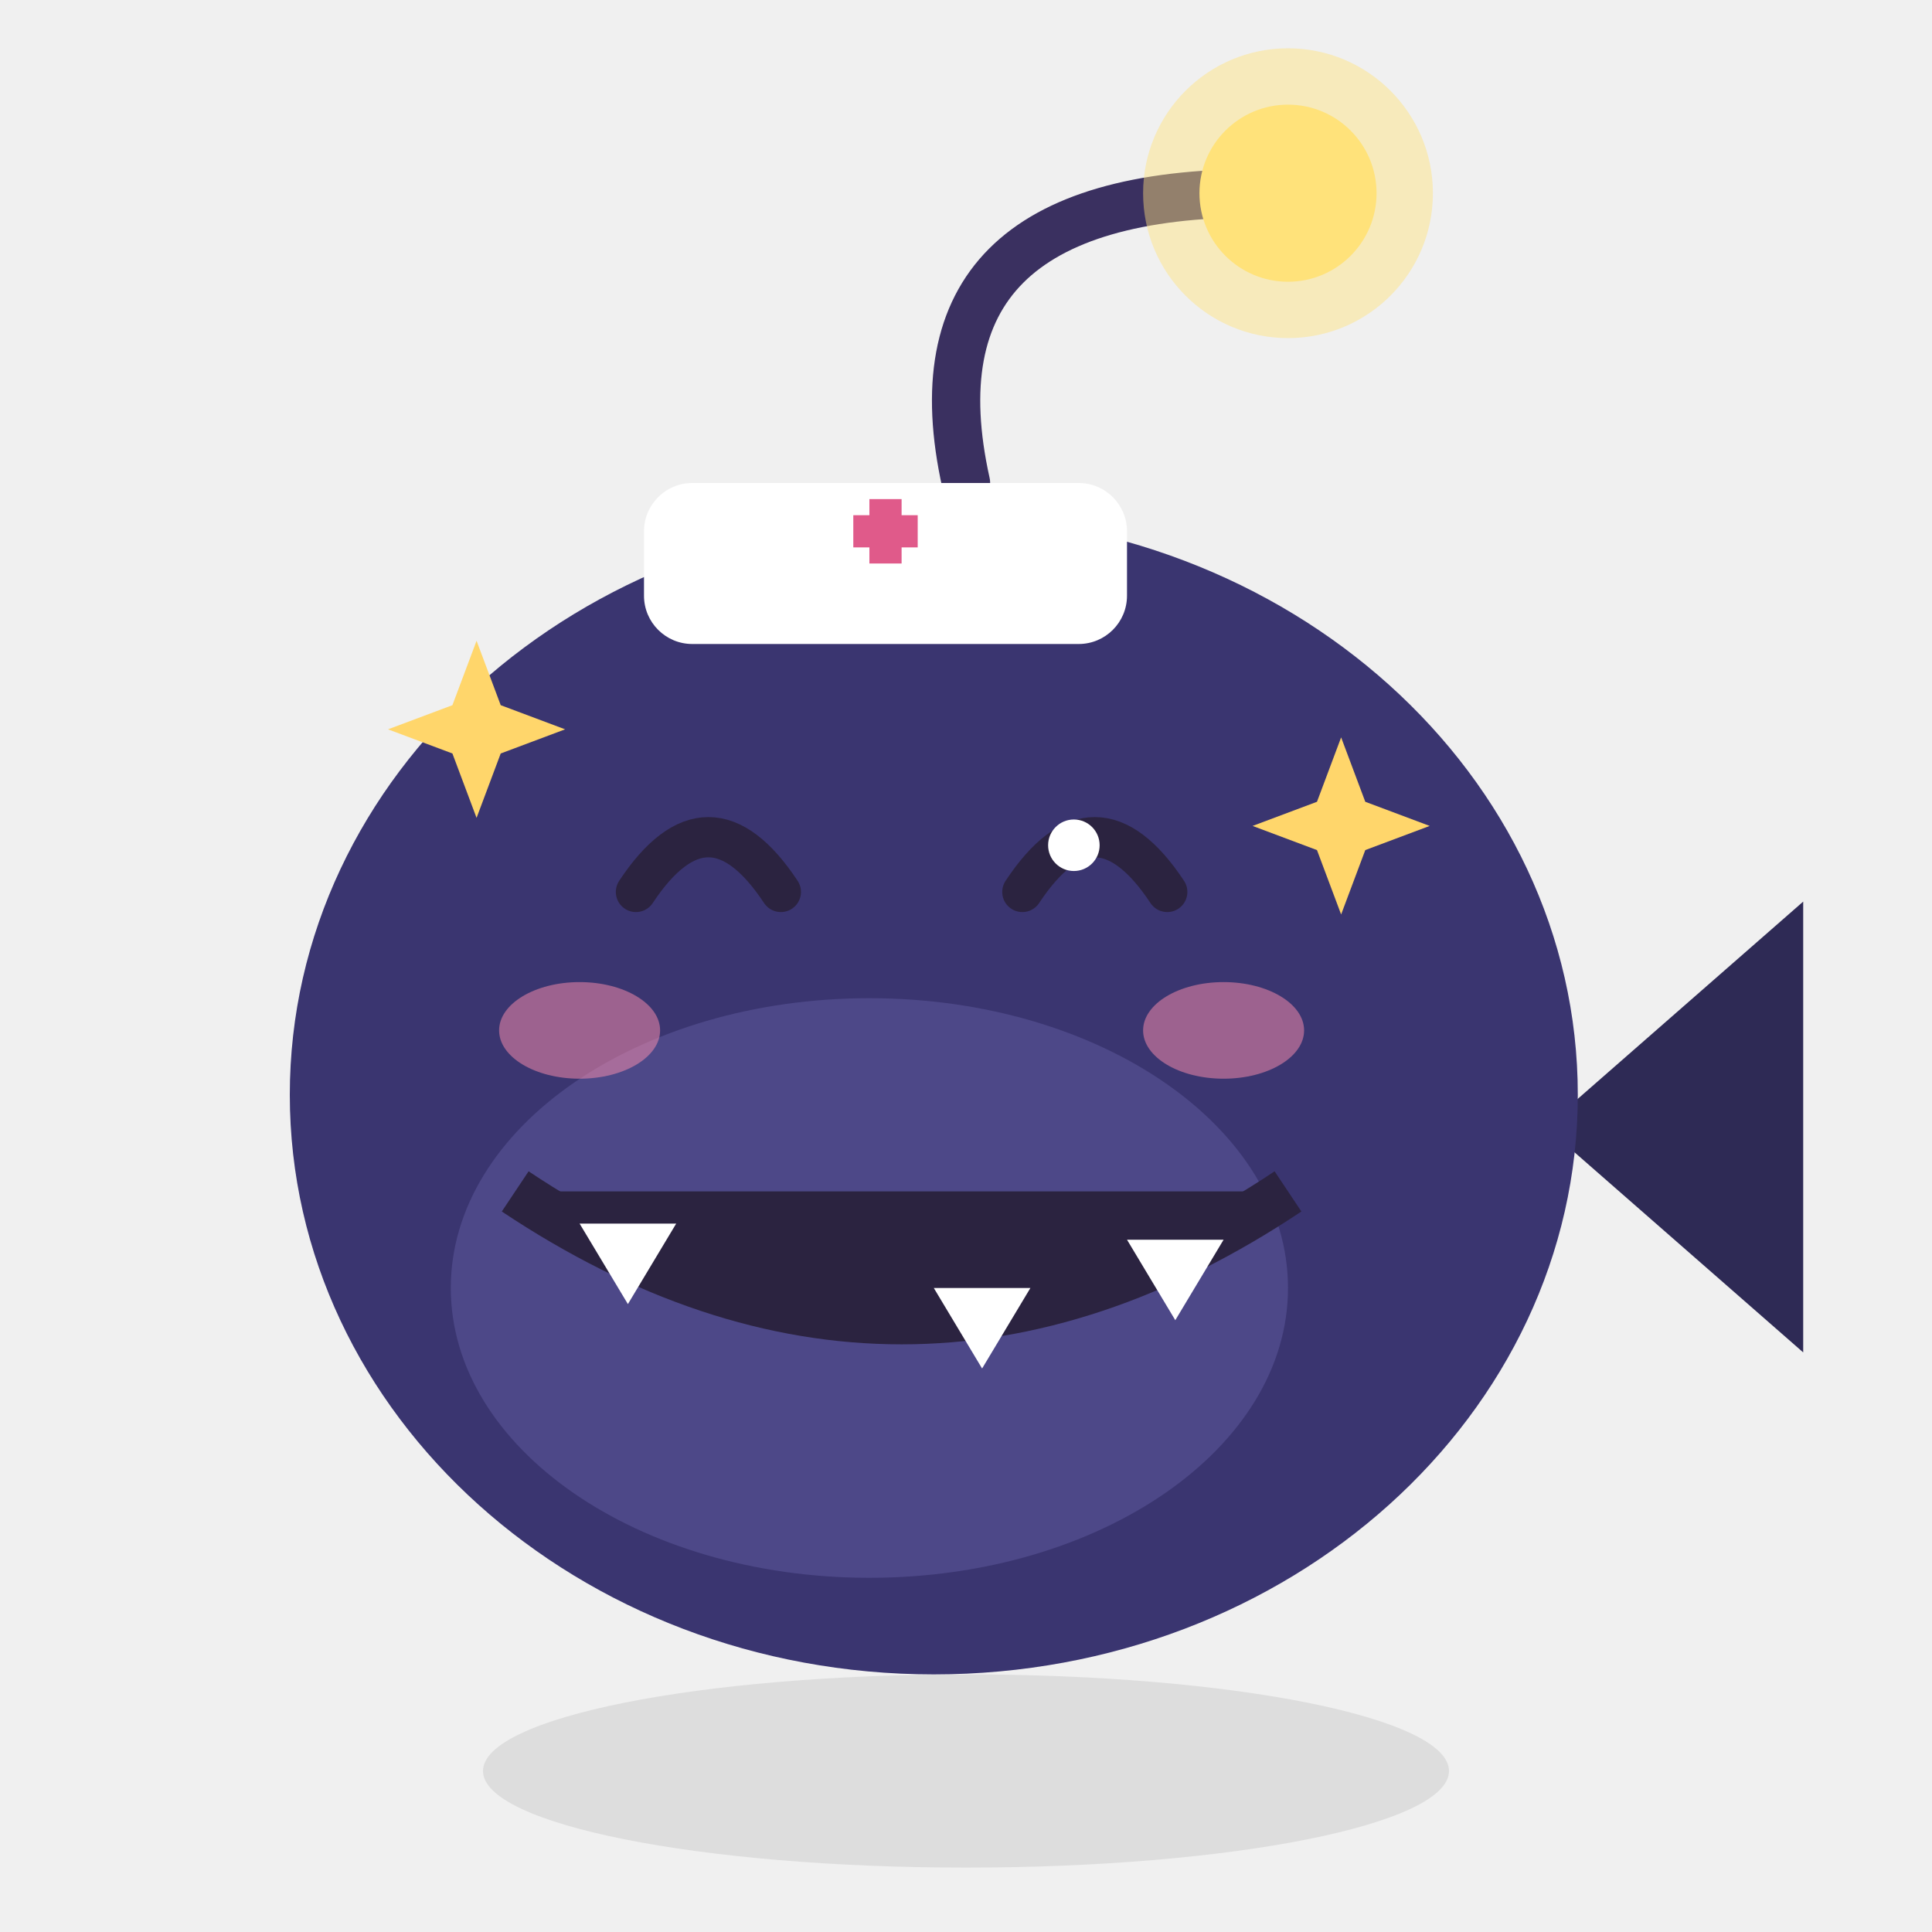
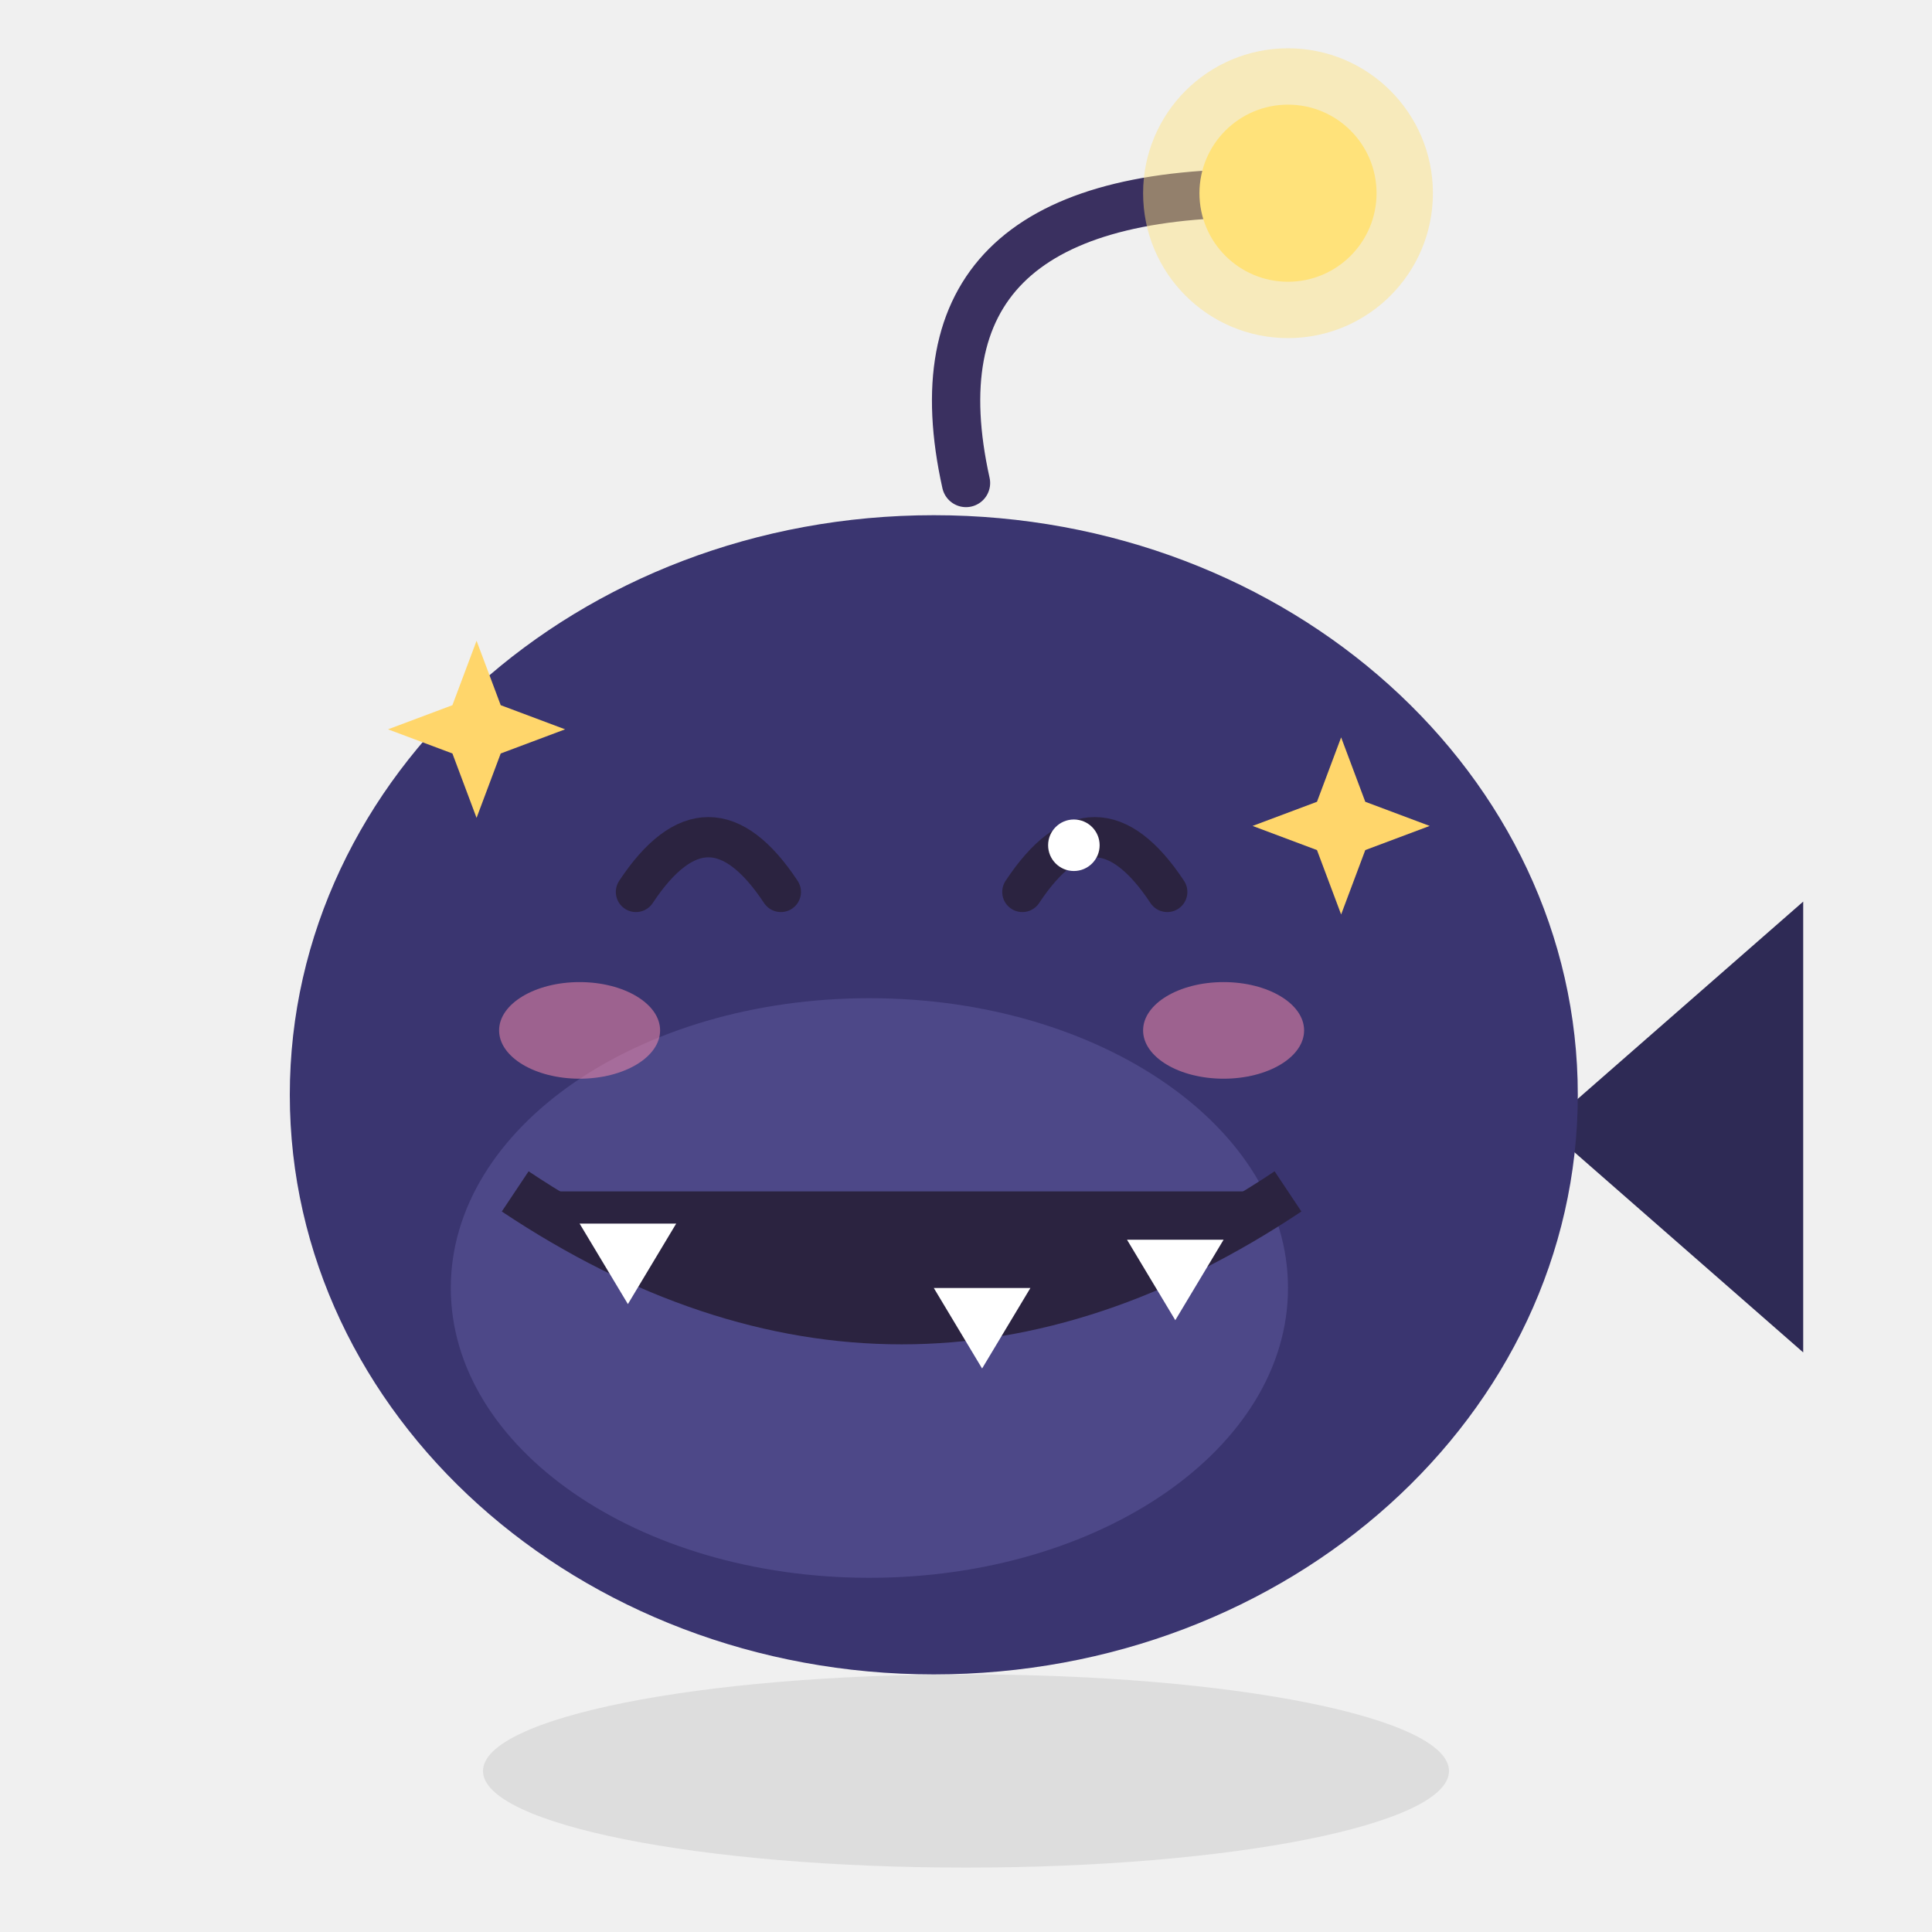
<svg xmlns="http://www.w3.org/2000/svg" viewBox="0 0 120 120">
  <ellipse cx="60" cy="110" rx="30" ry="6" fill="#000" opacity=".08" />
  <path d="M60 30q-4-18 18-18" stroke="#3A3060" stroke-width="3" fill="none" stroke-linecap="round" />
  <circle cx="80" cy="12" r="9" fill="#FFE27A" opacity=".45" />
  <circle cx="80" cy="12" r="5.5" fill="#FFE27A" />
  <path d="M96 70l16-14v28z" fill="#2E2A55" />
  <ellipse cx="58" cy="68" rx="40" ry="36" fill="#3A3570" />
  <ellipse cx="54" cy="80" rx="26" ry="18" fill="#4D4888" />
-   <rect x="40" y="30" width="30" height="10" rx="3" fill="#fff" />
-   <path d="M53 33h4M55 31v4" stroke="#E05A8A" stroke-width="2" />
  <path d="M39.5 55.4q4.5 -6.8 9 0" stroke="#2B2340" stroke-width="2.5" fill="none" stroke-linecap="round" />
  <path d="M63.5 55.4q4.5 -6.8 9 0" stroke="#2B2340" stroke-width="2.5" fill="none" stroke-linecap="round" />
  <circle cx="66.7" cy="52.5" r="1.6" fill="#fff" />
  <ellipse cx="36" cy="64" rx="5" ry="3" fill="#FF8FAE" opacity=".5" />
  <ellipse cx="76" cy="64" rx="5" ry="3" fill="#FF8FAE" opacity=".5" />
  <path d="M32 74q24 16 48 0" stroke="#2B2340" stroke-width="3" fill="#2B2340" />
  <path d="M36 76l3 5 3-5M58 80l3 5 3-5M70 77l3 5 3-5" fill="#fff" />
  <path d="M29.6 39.8l1.5 4 4 1.5-4 1.5-1.5 4-1.5-4-4-1.5 4-1.5z" fill="#FFD66B" />
  <path d="M83.3 45.8l1.5 4 4 1.5-4 1.5-1.5 4-1.5-4-4-1.5 4-1.5z" fill="#FFD66B" />
</svg>
